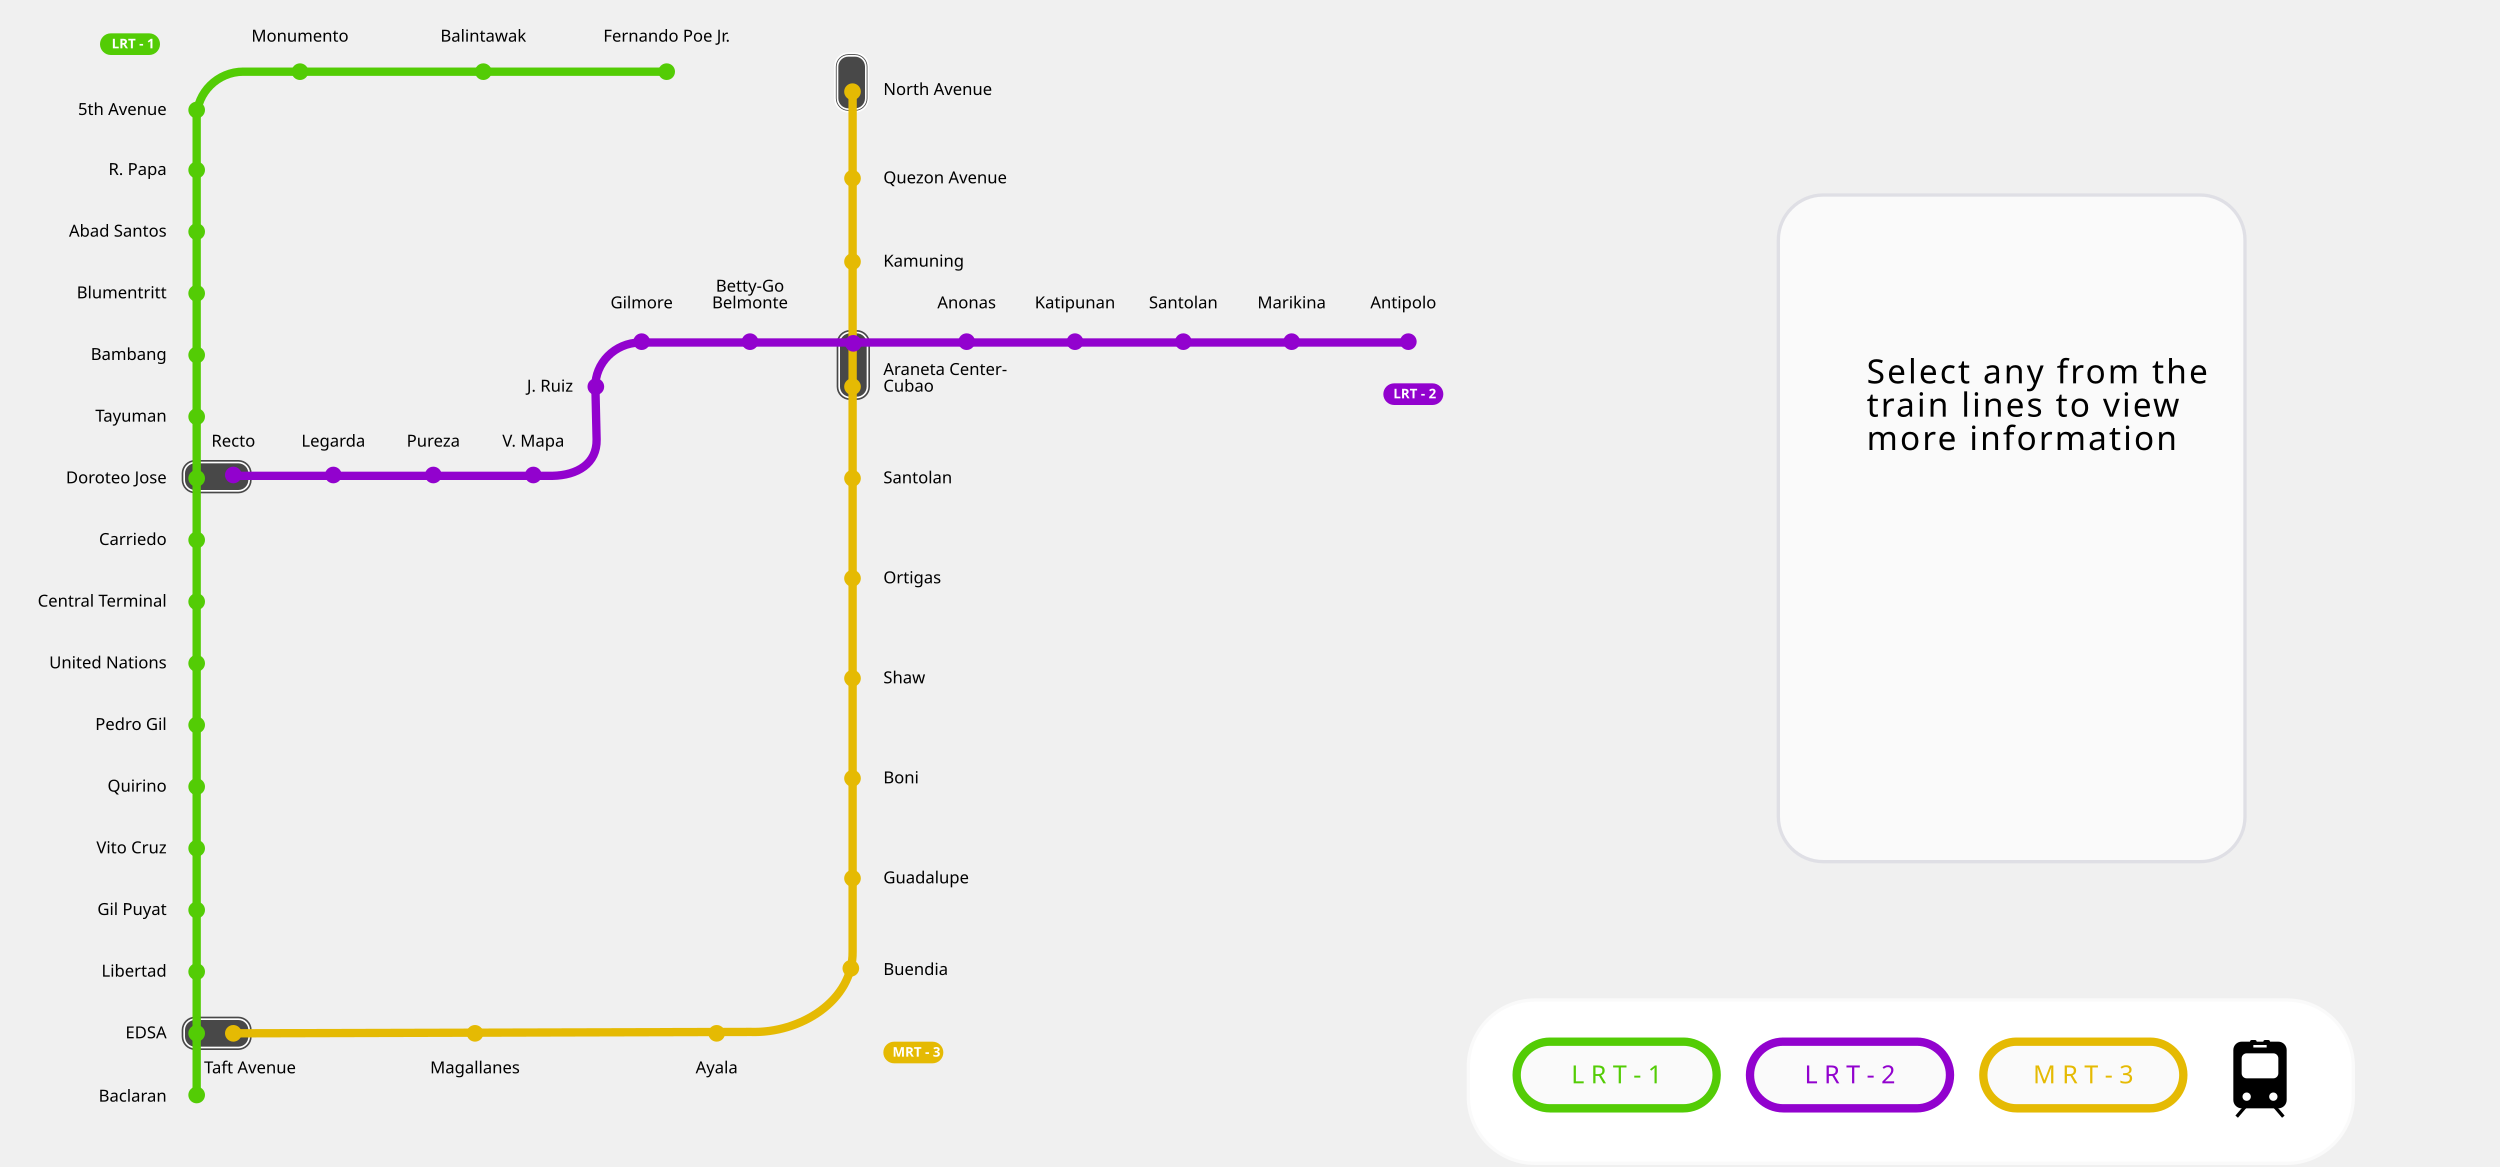
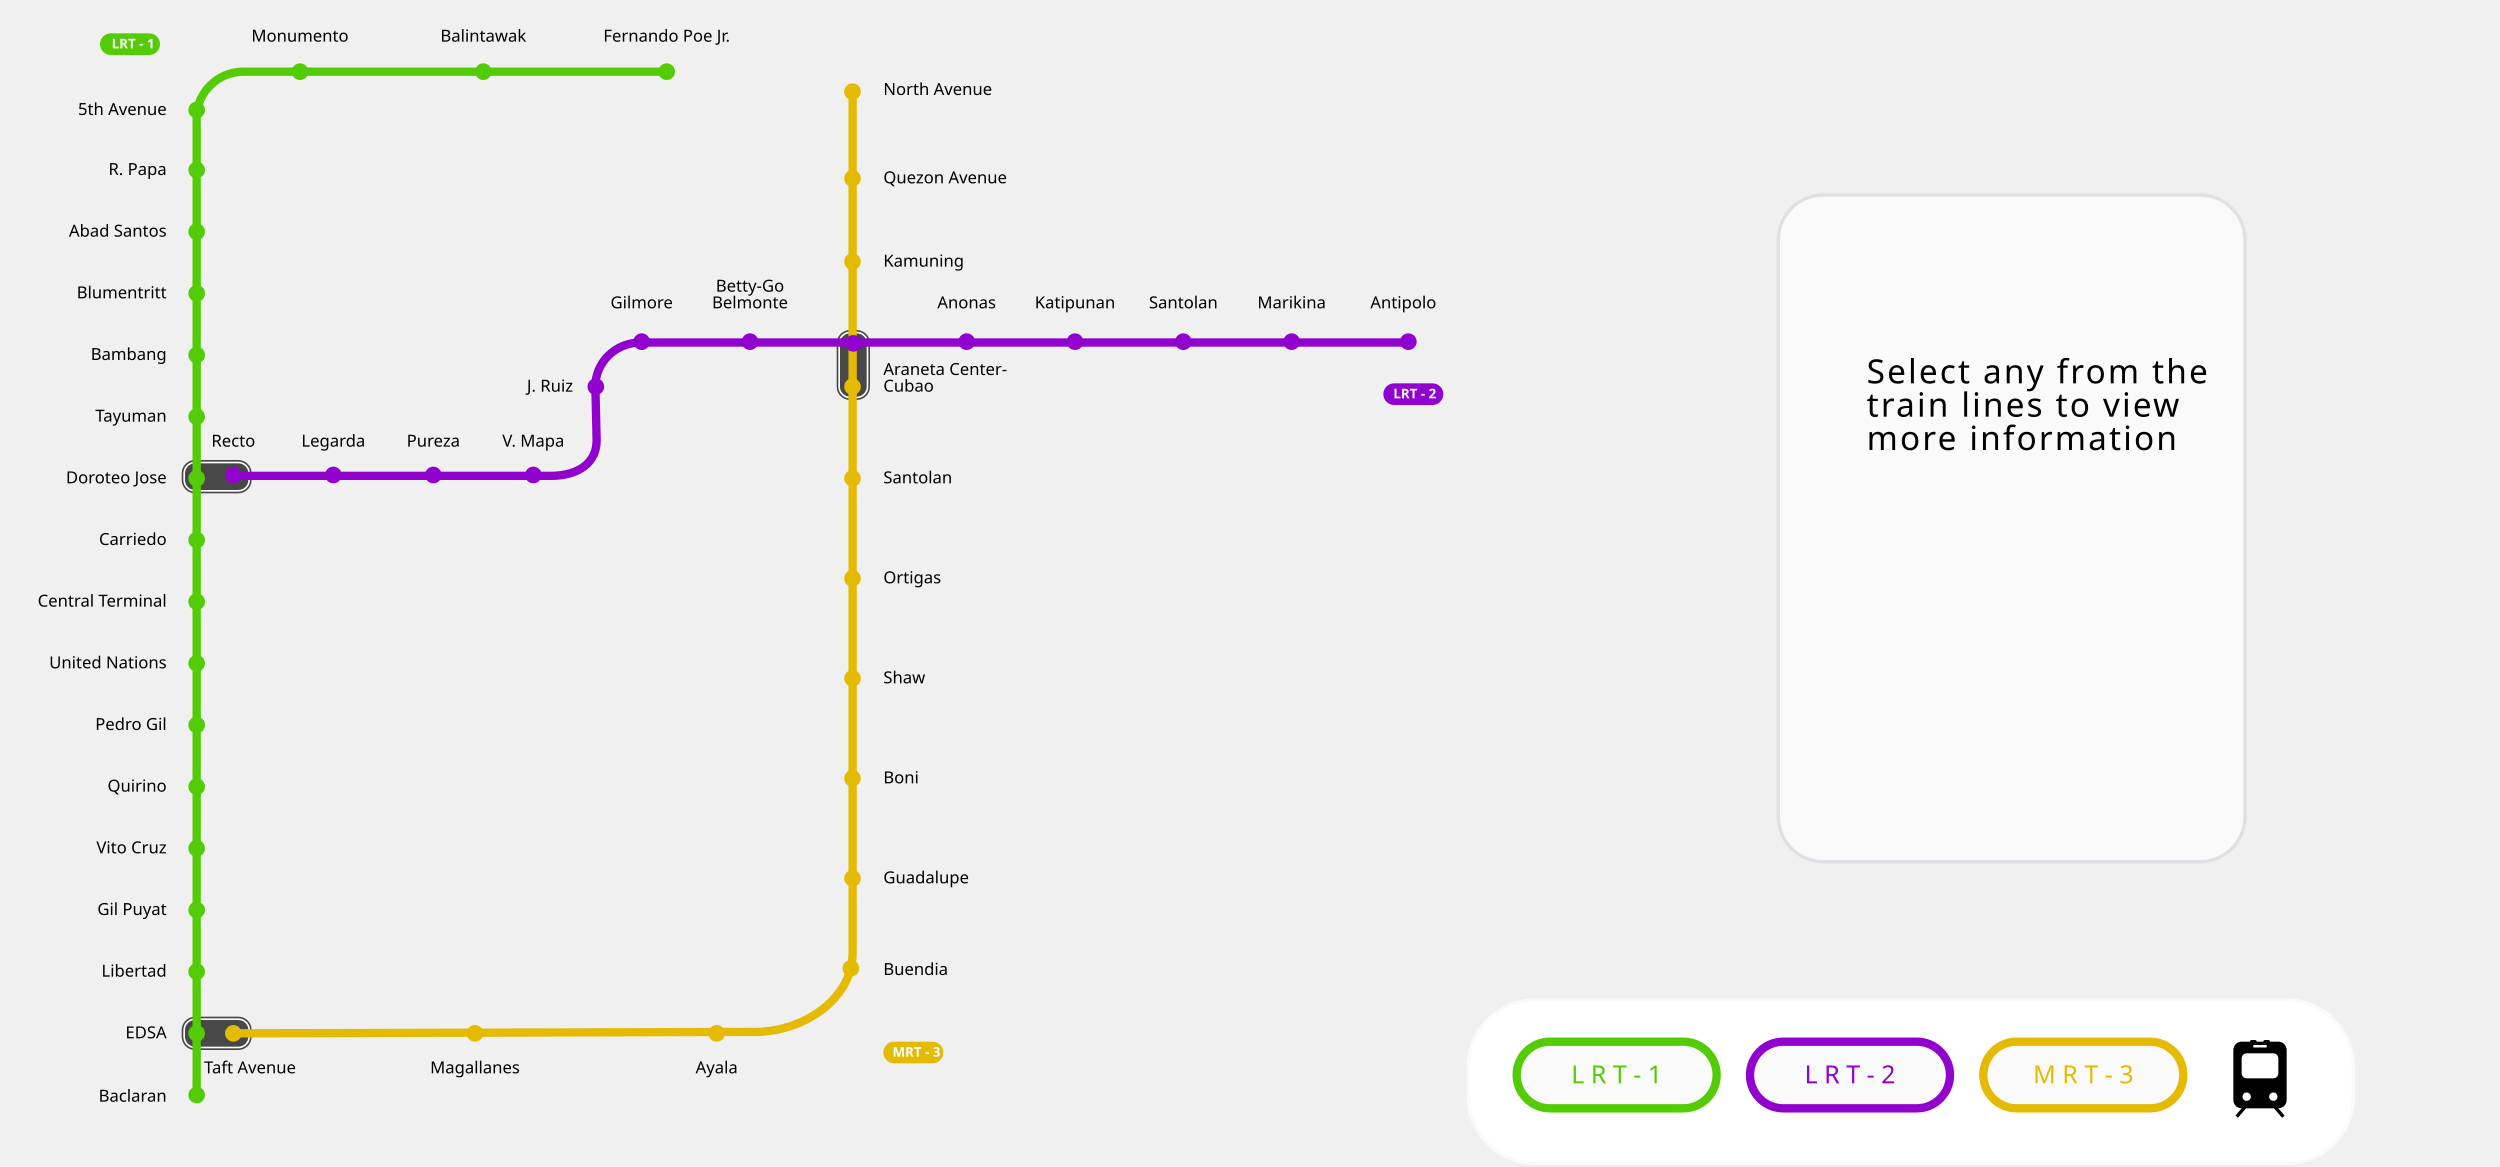
<svg xmlns="http://www.w3.org/2000/svg" viewBox="0 0 1500 700" width="100%" height="100%" fill="none">
  <style>
		@font-face {
			  font-family: 'League Spartan';
			  font-style: normal;
			  font-weight: 400;
			  font-display: swap;
			  src: url(https://fonts.gstatic.com/s/leaguespartan/v11/kJEqBuEW6A0lliaV_m88ja5TwvZwLZk.woff2) format('woff2');
			  unicode-range: U+0000-00FF, U+0131, U+0152-0153, U+02BB-02BC, U+02C6, U+02DA, U+02DC, U+0304, U+0308, U+0329, U+2000-206F, U+2074, U+20AC, U+2122, U+2191, U+2193, U+2212, U+2215, U+FEFF, U+FFFD;
			}
		text{
				font-family: "League Spartan";
				font-size: 10px;
				fill: black;
			}
		#LRT1 circle{
				r: 5;
				fill: #53CC05
			}
		#MRT3 circle{
				r: 5;
				fill: #E5BA03
			}
		#LRT2 circle{
				r: 5;
				fill: #9202CE
			}
		#options rect{
				y: 625;
				width: 120;
				height: 40;
				rx: 20;
				fill: #FAFAFA;
				stroke-width: 5;
			}
	</style>
-   <rect x="501" y="32" width="20" height="35" rx="8" fill="#484848" stroke="white" />
-   <rect x="502.5" y="33.5" width="17" height="32" rx="6.5" fill="#484848" stroke="white" />
  <rect x="144" y="283" width="20" height="42" rx="8" transform="rotate(90 151 283)" fill="#484848" />
  <rect x="142.5" y="284.5" width="17" height="39" rx="6.5" transform="rotate(90 149.5 284.5)" fill="#484848" stroke="white" />
  <rect x="120" y="641" width="20" height="42" rx="8" transform="rotate(90 151 641)" fill="#484848" />
  <rect x="118.5" y="642.5" width="17" height="39" rx="6.5" transform="rotate(90 149.5 642.5)" fill="#484848" stroke="white" />
  <rect x="502" y="198" width="20" height="42" rx="8" fill="#484848" />
  <rect x="503.5" y="199.5" width="17" height="39" rx="6.5" fill="#484848" stroke="white" />
  <g id="LRT1">
    <path d="M400 43H146.054C130.624 43 118 55.512 118 70.804V656.618" stroke="#53CC05" stroke-width="5" stroke-linecap="round" stroke-linejoin="round" />
    <rect x="60" y="20" width="36" height="13" rx="6.5" fill="#53CC05" />
    <text x="67" y="29" style="font-size: 8; font-weight: bold; fill: white">LRT - 1</text>
    <text x="400" y="25" text-anchor="middle">Fernando Poe Jr.</text>
    <circle cx="400" cy="43" />
    <text x="290" y="25" text-anchor="middle">Balintawak</text>
    <circle cx="290" cy="43" />
    <text x="180" y="25" text-anchor="middle">Monumento</text>
    <circle cx="180" cy="43" />
    <text x="100" y="69" text-anchor="end">5th Avenue</text>
    <circle cx="118" cy="66" />
    <text x="100" y="105" text-anchor="end">R. Papa</text>
    <circle cx="118" cy="102" />
    <text x="100" y="142" text-anchor="end">Abad Santos</text>
    <circle cx="118" cy="139" />
    <text x="100" y="179" text-anchor="end">Blumentritt</text>
    <circle cx="118" cy="176" />
    <text x="100" y="216" text-anchor="end">Bambang</text>
    <circle cx="118" cy="213" />
    <text x="100" y="253" text-anchor="end">Tayuman</text>
    <circle cx="118" cy="250" />
    <text x="100" y="290" text-anchor="end">Doroteo Jose</text>
    <circle cx="118" cy="287" />
    <text x="100" y="327" text-anchor="end">Carriedo</text>
    <circle cx="118" cy="324" />
    <text x="100" y="364" text-anchor="end">Central Terminal</text>
    <circle cx="118" cy="361" />
    <text x="100" y="401" text-anchor="end">United Nations</text>
    <circle cx="118" cy="398" />
    <text x="100" y="438" text-anchor="end">Pedro Gil</text>
    <circle cx="118" cy="435" />
    <text x="100" y="475" text-anchor="end">Quirino</text>
    <circle cx="118" cy="472" />
    <text x="100" y="512" text-anchor="end">Vito Cruz</text>
    <circle cx="118" cy="509" />
    <text x="100" y="549" text-anchor="end">Gil Puyat</text>
    <circle cx="118" cy="546" />
    <text x="100" y="586" text-anchor="end">Libertad</text>
    <circle cx="118" cy="583" />
    <text x="100" y="623" text-anchor="end">EDSA</text>
    <circle cx="118" cy="620" />
    <text x="100" y="661" text-anchor="end">Baclaran</text>
    <circle cx="118" cy="657" />
  </g>
  <g id="MRT3">
    <path d="M511.569 54L511.569 570.885C512 600.432 480.212 620.152 450.407 619.152L139 620" stroke="#E5BA03" stroke-width="5" stroke-linecap="round" stroke-linejoin="round" />
    <rect x="530" y="625" width="36" height="13" rx="6.5" fill="#E5BA03" />
    <text x="535.5" y="634" style="font-size: 8; font-weight: bold; fill: white">MRT - 3</text>
    <text x="530" y="57" text-anchor="start">North Avenue</text>
    <circle cx="511.5" cy="55" />
    <text x="530" y="110" text-anchor="start">Quezon Avenue</text>
    <circle cx="511.5" cy="107" />
    <text x="530" y="160" text-anchor="start">Kamuning</text>
    <circle cx="511.5" cy="157" />
    <text x="530" y="225" text-anchor="start">Araneta Center-</text>
    <text x="530" y="235" text-anchor="start">Cubao</text>
    <circle cx="511.5" cy="232" />
    <text x="530" y="290" text-anchor="start">Santolan</text>
    <circle cx="511.5" cy="287" />
    <text x="530" y="350" text-anchor="start">Ortigas</text>
    <circle cx="511.5" cy="347" />
    <text x="530" y="410" text-anchor="start">Shaw</text>
    <circle cx="511.5" cy="407" />
    <text x="530" y="470" text-anchor="start">Boni</text>
    <circle cx="511.5" cy="467" />
    <text x="530" y="530" text-anchor="start">Guadalupe</text>
    <circle cx="511.5" cy="527" />
    <text x="530" y="585" text-anchor="start">Buendia</text>
    <circle cx="510.5" cy="581" />
    <text x="430" y="644" text-anchor="middle">Ayala</text>
    <circle cx="430" cy="620" />
    <text x="285" y="644" text-anchor="middle">Magallanes</text>
    <circle cx="285" cy="620" />
    <text x="150" y="644" text-anchor="middle">Taft Avenue</text>
    <circle cx="140" cy="620" />
  </g>
  <g id="LRT2">
    <path d="M138.941 285.5L331.462 285.5C346.453 285.205 358.247 278.186 357.967 263.676L357.227 232.305C356.947 217.795 368.875 205.791 383.867 205.496L846.498 205.496" stroke="#9202CE" stroke-width="5" stroke-linecap="round" stroke-linejoin="round" />
    <rect x="830" y="230" width="36" height="13" rx="6.5" fill="#9202CE" />
    <text x="836" y="239" style="font-size: 8; font-weight: bold; fill: white">LRT - 2</text>
    <text x="140" y="268" text-anchor="middle">Recto</text>
    <circle cx="140" cy="285" />
    <text x="200" y="268" text-anchor="middle">Legarda</text>
    <circle cx="200" cy="285" />
    <text x="260" y="268" text-anchor="middle">Pureza</text>
    <circle cx="260" cy="285" />
    <text x="320" y="268" text-anchor="middle">V. Mapa</text>
    <circle cx="320" cy="285" />
    <text x="330" y="235" text-anchor="middle">J. Ruiz</text>
    <circle cx="357.5" cy="232" />
    <text x="385" y="185" text-anchor="middle">Gilmore</text>
    <circle cx="385" cy="205" />
    <text x="450" y="175" text-anchor="middle">Betty-Go</text>
    <text x="450" y="185" text-anchor="middle">Belmonte</text>
    <circle cx="450" cy="205" />
    <circle cx="512" cy="206" />
    <text x="580" y="185" text-anchor="middle">Anonas</text>
    <circle cx="580" cy="205" />
    <text x="645" y="185" text-anchor="middle">Katipunan</text>
    <circle cx="645" cy="205" />
    <text x="710" y="185" text-anchor="middle">Santolan</text>
    <circle cx="710" cy="205" />
    <text x="775" y="185" text-anchor="middle">Marikina</text>
    <circle cx="775" cy="205" />
    <text x="842" y="185" text-anchor="middle">Antipolo</text>
    <circle cx="845" cy="205" />
  </g>
  <rect x="1067" y="117" width="280" height="400" rx="27" ry="27" fill="#fafafa" stroke="#dfdfe5" stroke-width="2" />
  <text x="1120" y="230" text-anchor="start" style="font-size: 20; letter-spacing:1.3px">Select any from the</text>
  <text x="1120" y="250" text-anchor="start" style="font-size: 20; letter-spacing:1.3px">train lines to view</text>
  <text x="1120" y="270" text-anchor="start" style="font-size: 20; letter-spacing:1.3px">more information</text>
  <rect x="881" y="600" width="531" height="98" rx="40" fill="#FFFFFF" stroke="#FAFAFA" stroke-width="2" />
  <g id="options">
    <a href="lrt1.svg">
      <rect x="910" width="120" height="40" rx="20" fill="#53CC05" stroke="#53CC05" stroke-width="5" />
      <text x="970" y="650" text-anchor="middle" style="font-size: 15; font-weight: semi-bold; fill: #53CC05">L R T - 1</text>
    </a>
    <a href="lrt2.svg">
      <rect x="1050" width="120" height="40" rx="20" fill="#9202CE" stroke="#9202CE" stroke-width="5" />
      <text x="1110" y="650" text-anchor="middle" style="font-size: 15; font-weight: semi-bold; fill:#9202CE">L R T - 2</text>
    </a>
    <a href="mrt3.svg">
      <rect x="1190" width="120" height="40" rx="20" fill="#E5BA03" stroke="#E5BA03" stroke-width="5" />
      <text x="1250" y="650" text-anchor="middle" style="font-size: 15; font-weight: semi-bold; fill:#E5BA03">M R T - 3</text>
    </a>
    <a href="main.svg">
      <rect style="x:1340; y: 625; width:32; height:40; rx:5; fill:black" />
      <rect style="x:1350; y:624; width:4; height:2; rx:1; fill:black" />
      <rect style="x:1358; y:624; width:4; height:2; rx:1; fill:black" />
      <rect style="x:1352; y:627; width:8; height:1.5; rx:0; fill:white" />
      <rect style="x:1345; y:632; width:22; height:15; rx:3; fill:white" />
      <circle cx="1348" cy="658" style="r:2.5; fill: white" />
      <circle cx="1364" cy="658" style="r:2.5; fill: white" />
      <line x1="1342" y1="670" x2="1348" y2="663" stroke="black" stroke-width="2" />
      <line x1="1370" y1="670" x2="1364" y2="663" stroke="black" stroke-width="2" />
    </a>
  </g>
</svg>
